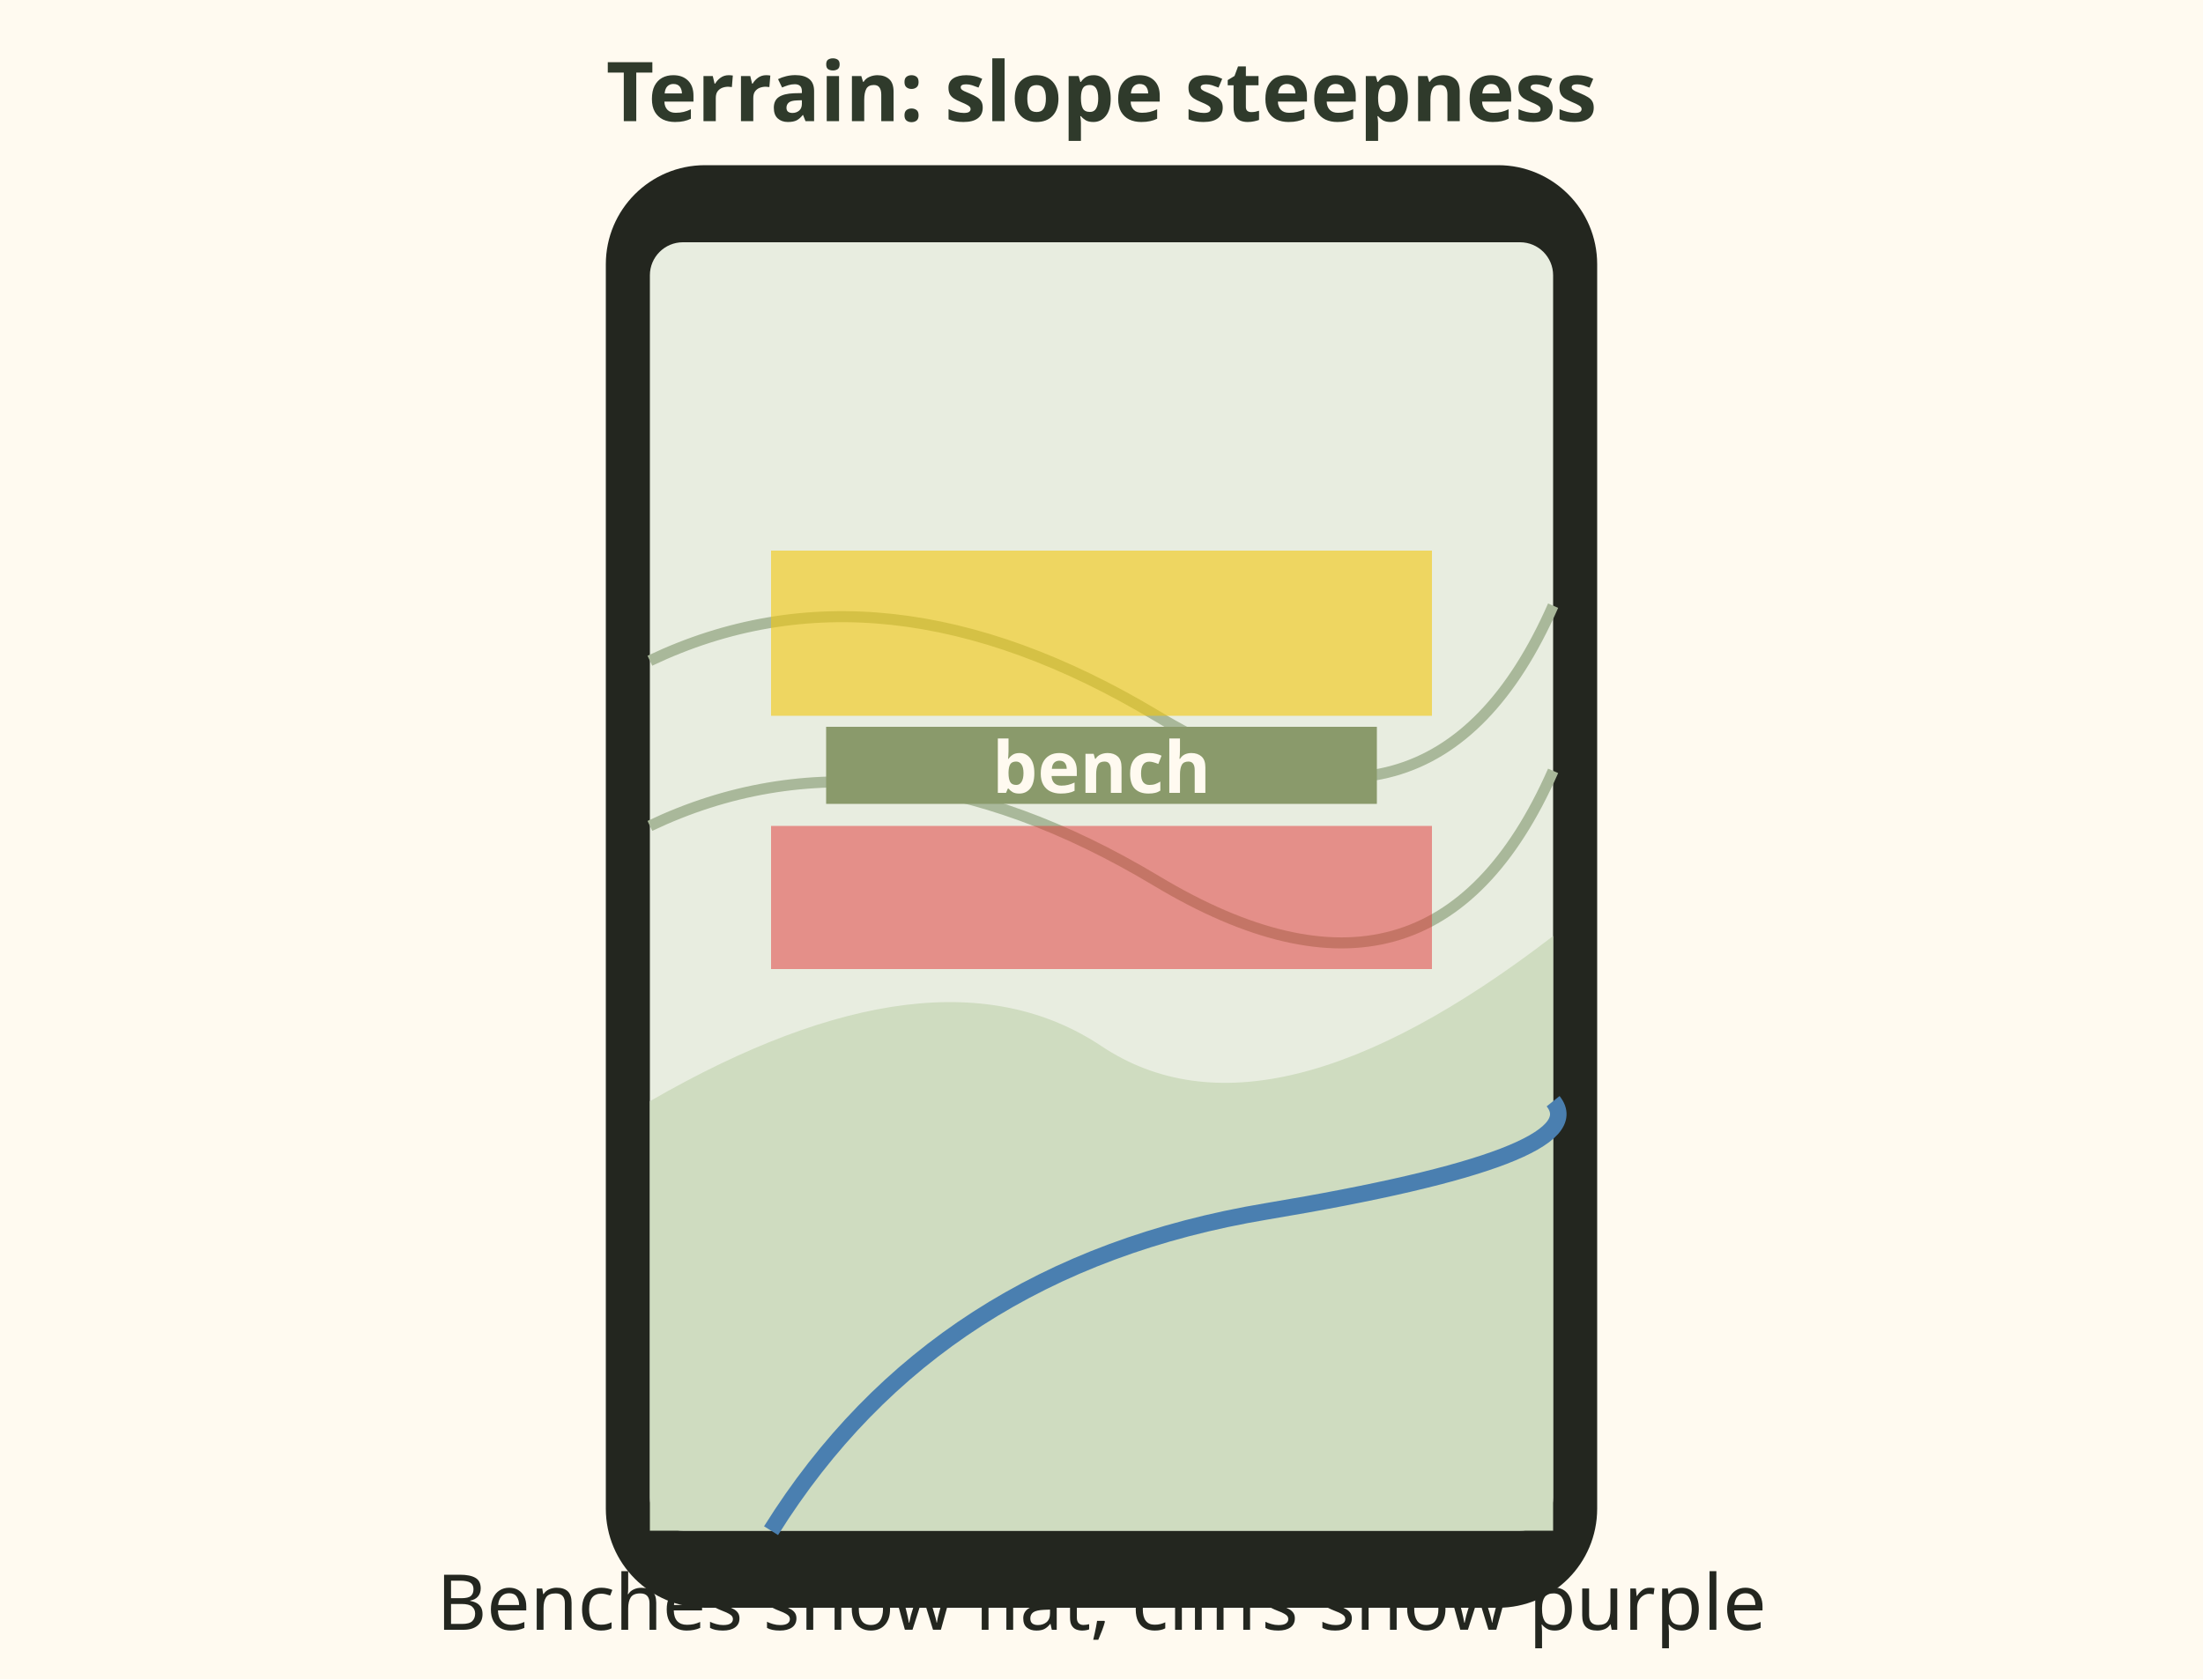
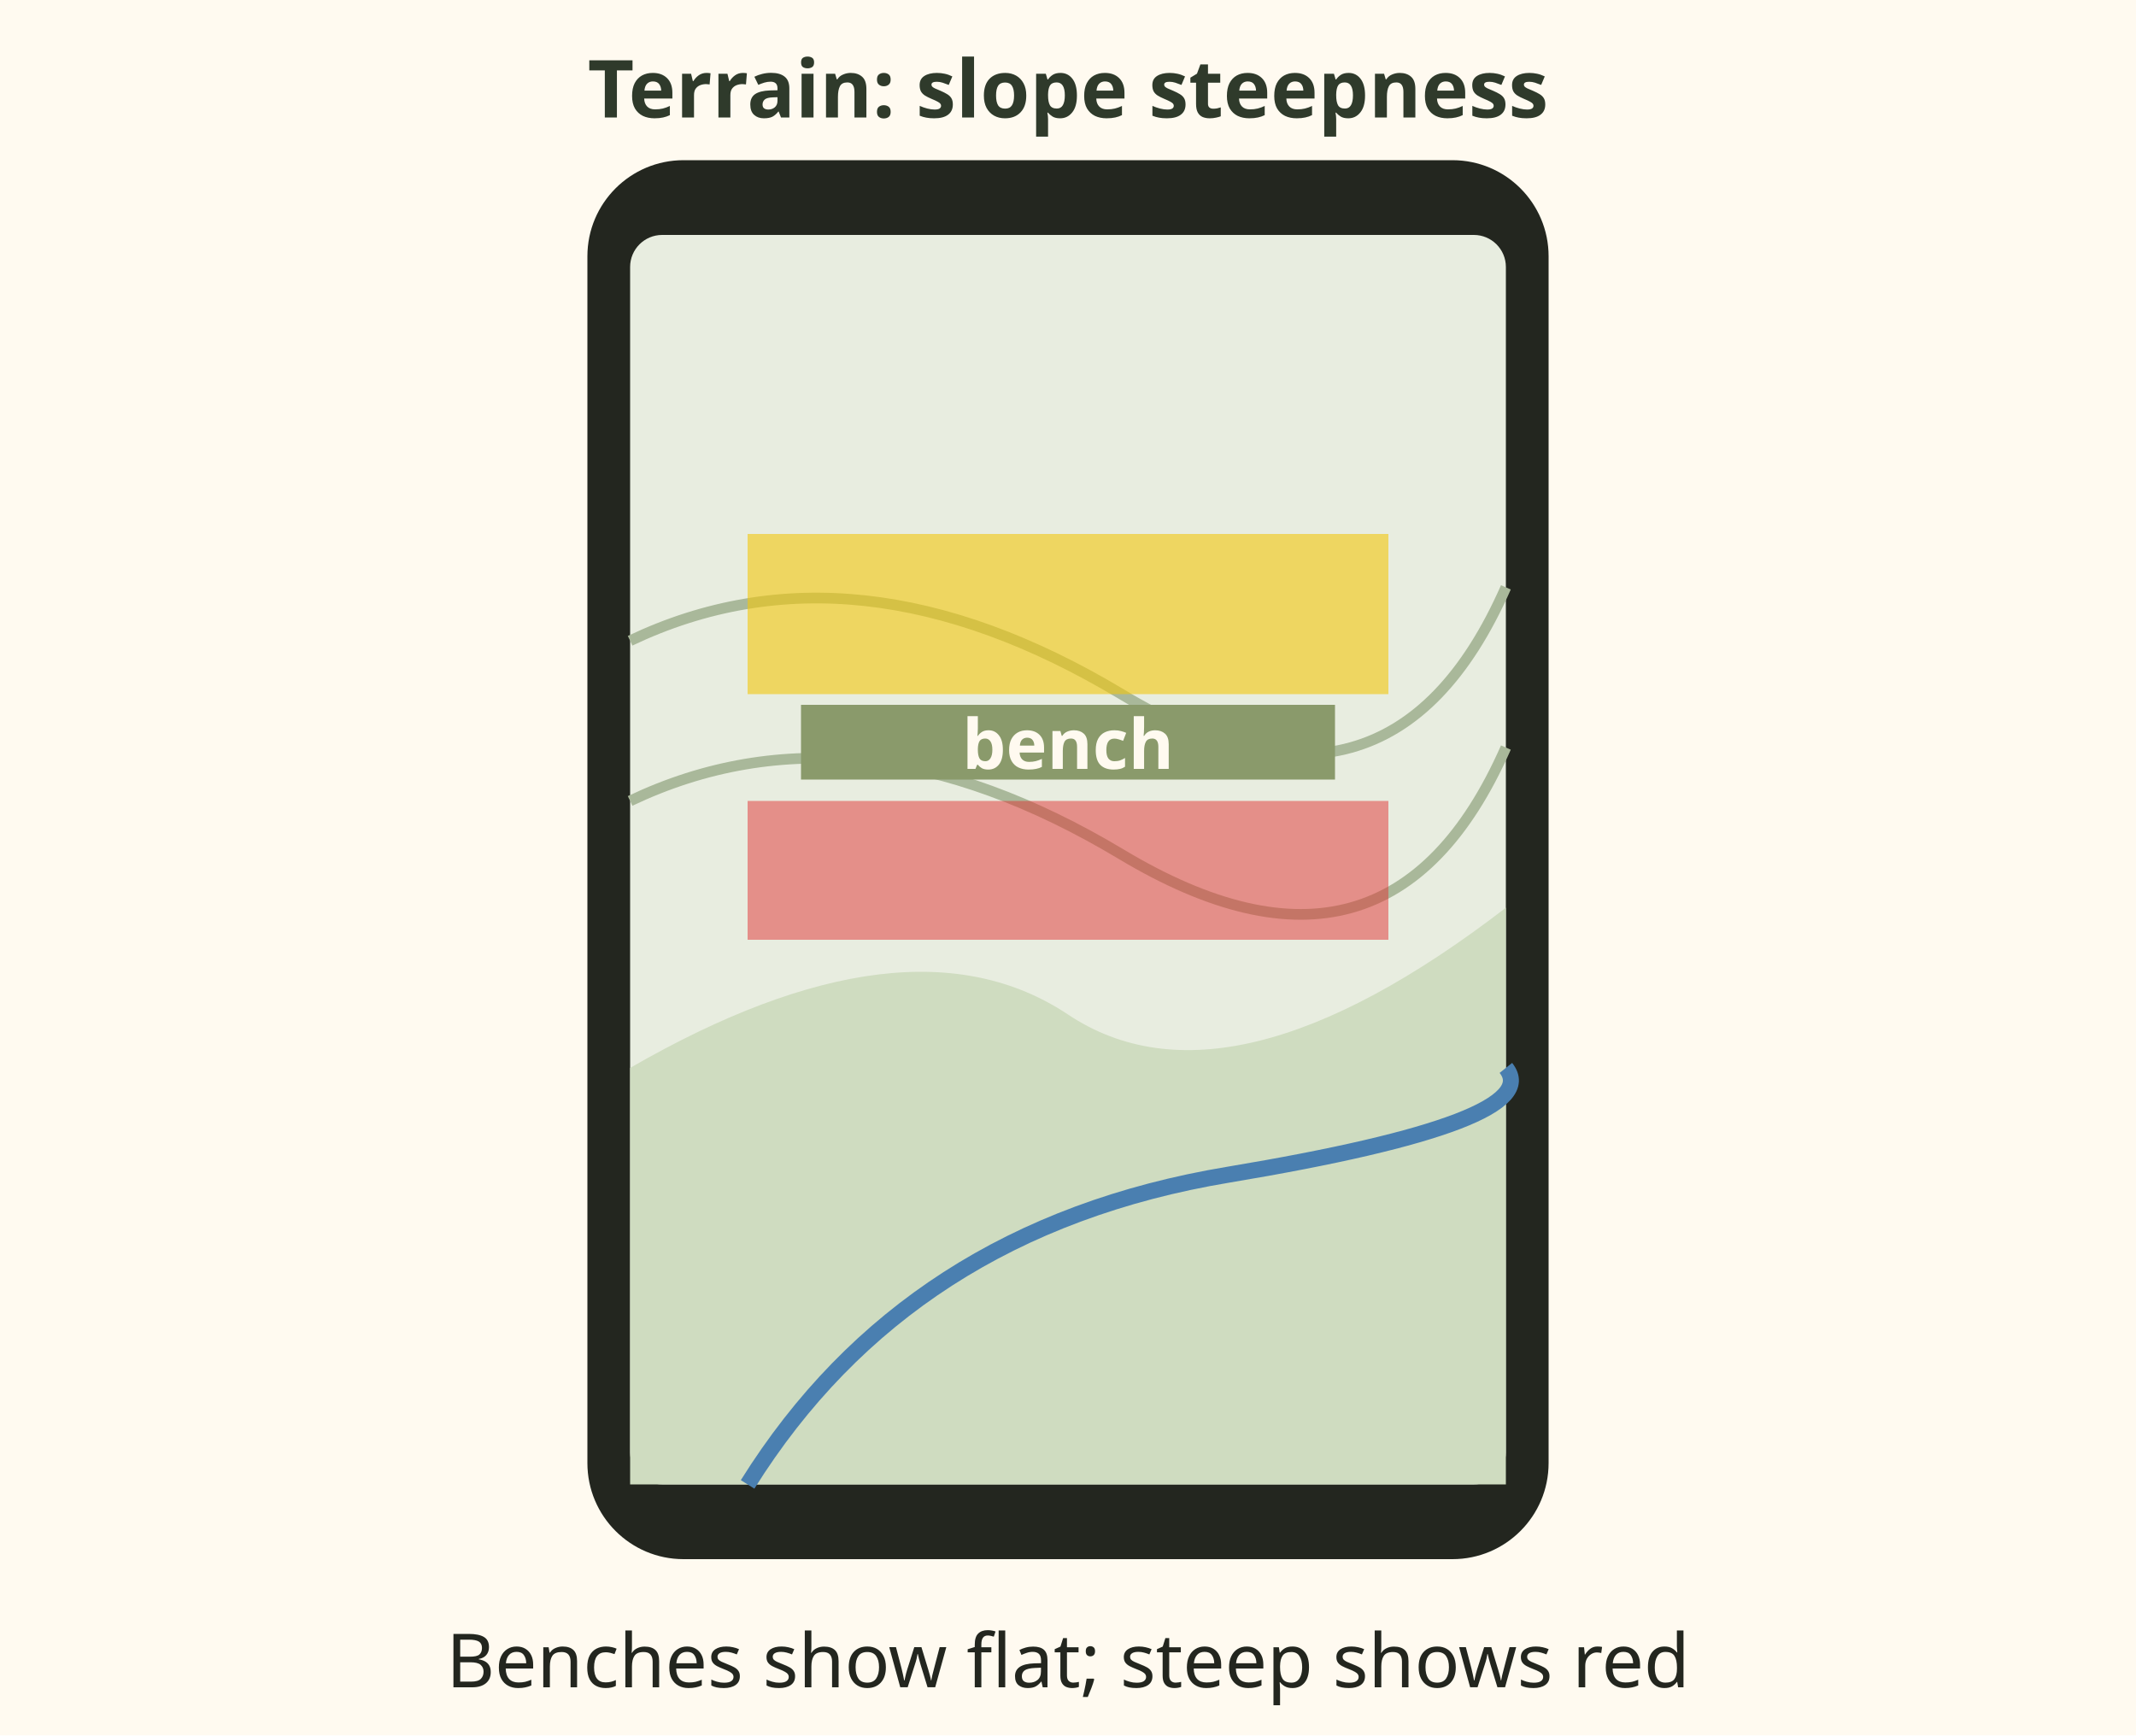
- <svg xmlns="http://www.w3.org/2000/svg" viewBox="0 0 400 305" font-family="sans-serif" role="img" aria-label="Phone sketch of the Hunt Map: Terrain: slope steepness. Benches show flat; cliffs show purple.">
-   <rect width="400" height="305" fill="#fffaf0" />
+ <svg xmlns="http://www.w3.org/2000/svg" viewBox="0 0 400 325" font-family="sans-serif" role="img" aria-label="Phone sketch of the Hunt Map: Terrain: slope steepness. Benches show flat; steep shows red.">
+   <rect width="400" height="325" fill="#fffaf0" />
  <rect x="110" y="30" width="180" height="262" rx="18" fill="#23261f" />
  <rect x="118" y="44" width="164" height="234" rx="6" fill="#e8ede0" />
  <path d="M118 200 Q 170 170 200 190 T 282 170 L282 278 L118 278 Z" fill="#cfdcc0" />
  <path d="M118 120 Q 160 100 210 130 T 282 110" fill="none" stroke="#a9b89a" stroke-width="2" />
  <path d="M118 150 Q 160 130 210 160 T 282 140" fill="none" stroke="#a9b89a" stroke-width="2" />
  <path d="M140 278 Q 170 230 230 220 T 282 200" fill="none" stroke="#4a7fb0" stroke-width="3" />
  <rect x="140" y="100" width="120" height="30" fill="#f2c70c" opacity=".6" />
  <rect x="150" y="132" width="100" height="14" fill="#8a9a6b" />
  <rect x="140" y="150" width="120" height="26" fill="#e03131" opacity=".5" />
  <text x="200" y="144" font-size="13" fill="#fffaf0" text-anchor="middle" font-weight="bold">bench</text>
  <text x="200" y="22" font-size="15" fill="#2f3a2b" text-anchor="middle" font-weight="bold">Terrain: slope steepness</text>
-   <text x="200" y="296" font-size="14" fill="#23261f" text-anchor="middle">Benches show flat; cliffs show purple</text>
+   <text x="200" y="316" font-size="14" fill="#23261f" text-anchor="middle">Benches show flat; steep shows red</text>
</svg>
